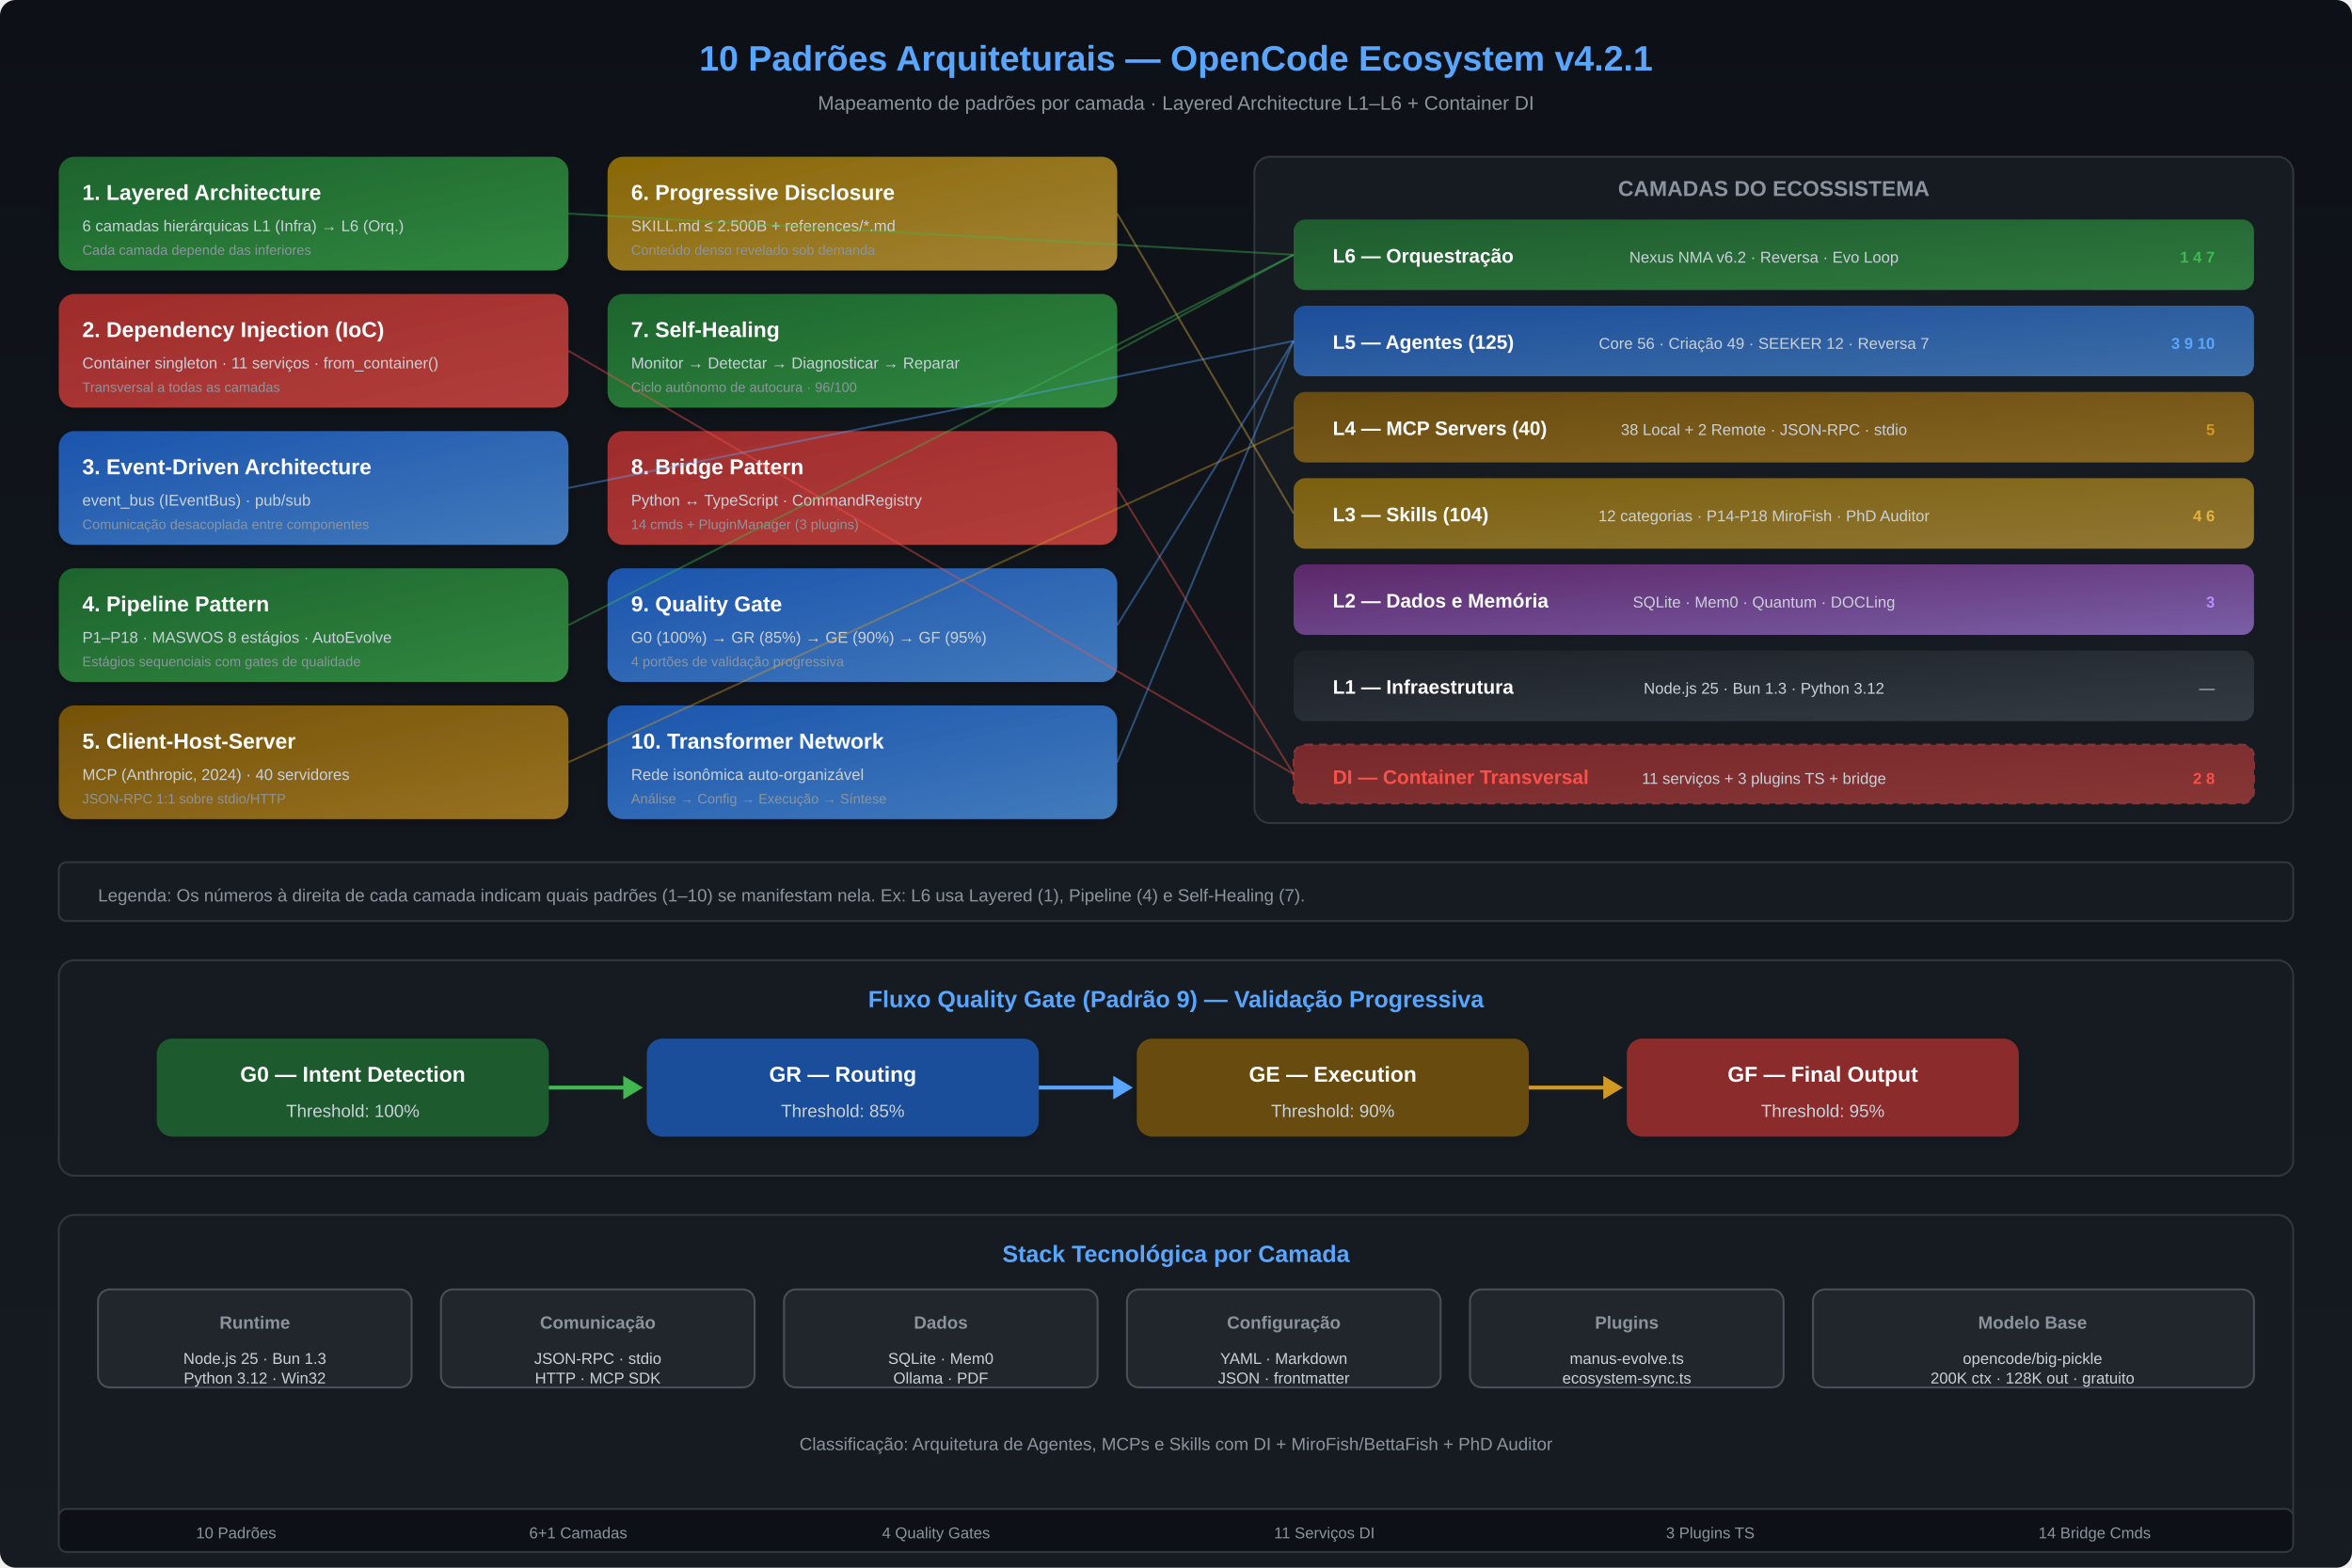
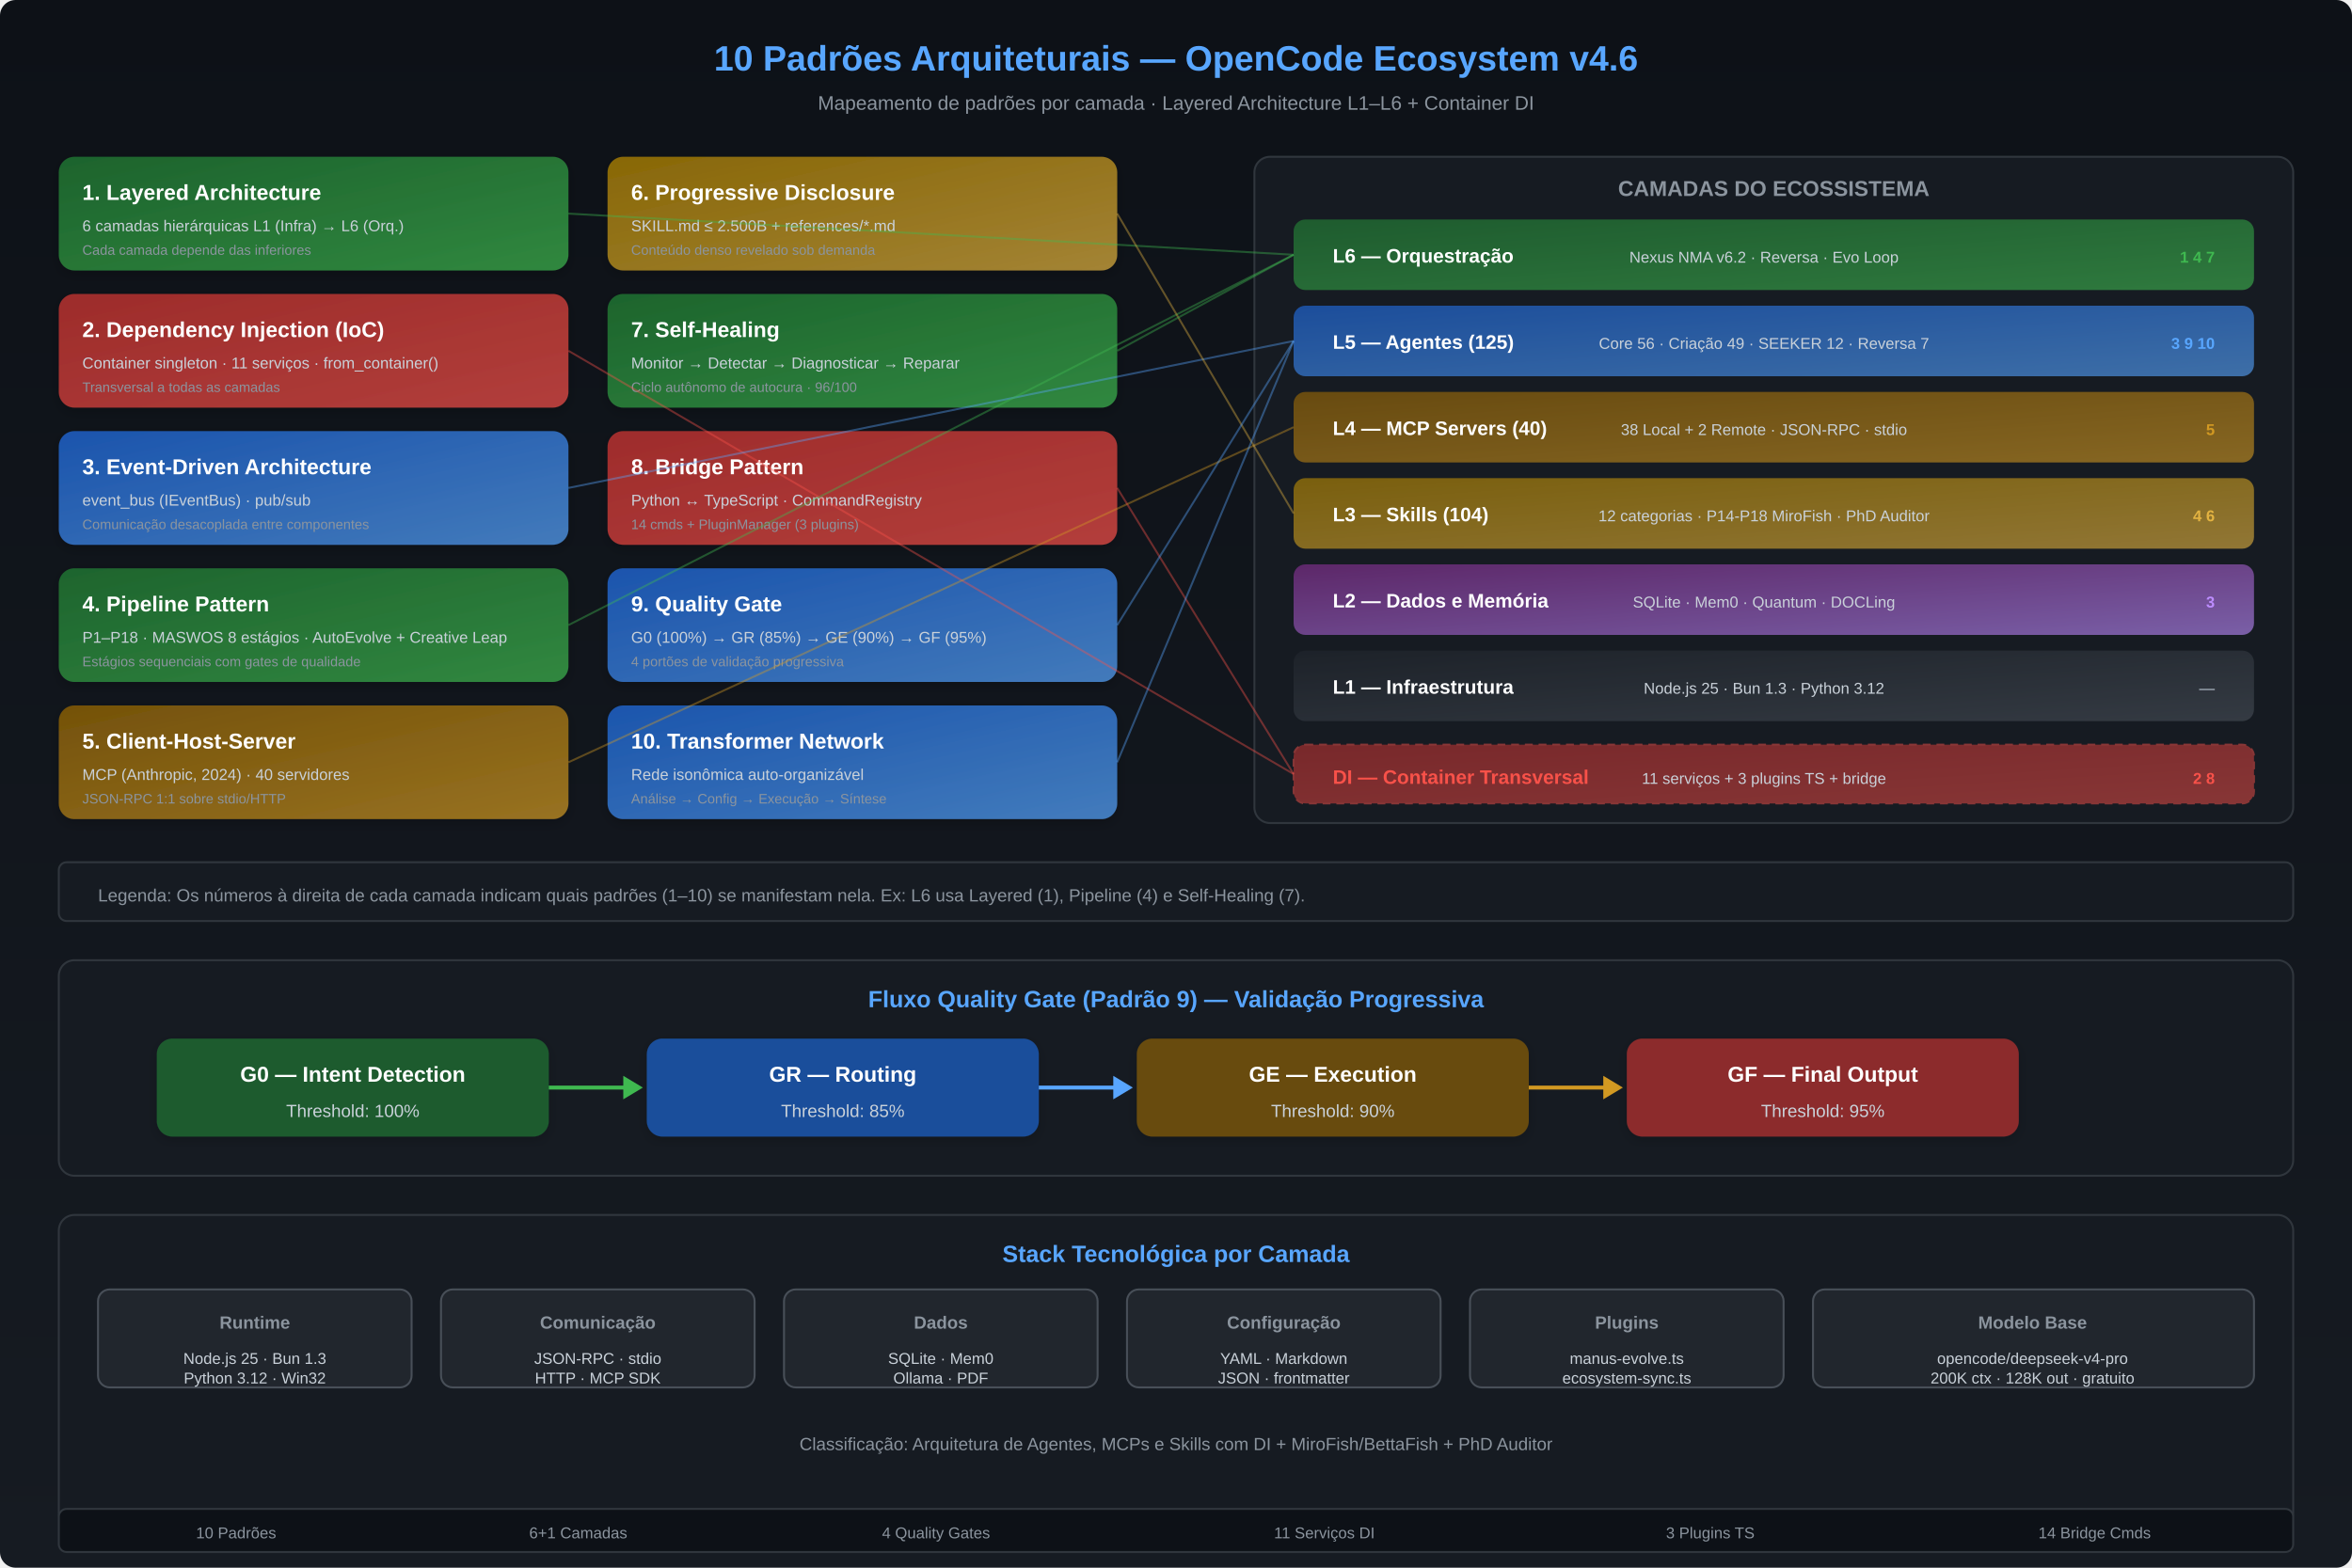
<svg xmlns="http://www.w3.org/2000/svg" viewBox="0 0 1200 800" font-family="Segoe UI, Arial, sans-serif">
  <defs>
    <linearGradient id="bg" x1="0" y1="0" x2="0" y2="1">
      <stop offset="0%" stop-color="#0d1117" />
      <stop offset="100%" stop-color="#161b22" />
    </linearGradient>
    <linearGradient id="l6c" x1="0" y1="0" x2="1" y2="1">
      <stop offset="0%" stop-color="#238636" />
      <stop offset="100%" stop-color="#3fb950" />
    </linearGradient>
    <linearGradient id="l5c" x1="0" y1="0" x2="1" y2="1">
      <stop offset="0%" stop-color="#1f6feb" />
      <stop offset="100%" stop-color="#58a6ff" />
    </linearGradient>
    <linearGradient id="l4c" x1="0" y1="0" x2="1" y2="1">
      <stop offset="0%" stop-color="#9e6a03" />
      <stop offset="100%" stop-color="#d29922" />
    </linearGradient>
    <linearGradient id="l3c" x1="0" y1="0" x2="1" y2="1">
      <stop offset="0%" stop-color="#bc8c00" />
      <stop offset="100%" stop-color="#e3b341" />
    </linearGradient>
    <linearGradient id="l2c" x1="0" y1="0" x2="1" y2="1">
      <stop offset="0%" stop-color="#8b2f97" />
      <stop offset="100%" stop-color="#bc8cff" />
    </linearGradient>
    <linearGradient id="l1c" x1="0" y1="0" x2="1" y2="1">
      <stop offset="0%" stop-color="#21262d" />
      <stop offset="100%" stop-color="#484f58" />
    </linearGradient>
    <linearGradient id="dic" x1="0" y1="0" x2="1" y2="1">
      <stop offset="0%" stop-color="#da3633" />
      <stop offset="100%" stop-color="#f85149" />
    </linearGradient>
    <filter id="shadow">
      <feDropShadow dx="0" dy="2" stdDeviation="3" flood-opacity="0.3" />
    </filter>
  </defs>
  <rect width="1200" height="800" fill="url(#bg)" rx="8" />
-   <text x="600" y="36" text-anchor="middle" fill="#58a6ff" font-size="18" font-weight="bold">10 Padrões Arquiteturais — OpenCode Ecosystem v4.2.1</text>
+   <text x="600" y="36" text-anchor="middle" fill="#58a6ff" font-size="18" font-weight="bold">10 Padrões Arquiteturais — OpenCode Ecosystem v4.6</text>
  <text x="600" y="56" text-anchor="middle" fill="#8b949e" font-size="10">Mapeamento de padrões por camada · Layered Architecture L1–L6 + Container DI</text>
  <rect x="30" y="80" width="260" height="58" rx="8" fill="url(#l6c)" opacity="0.7" filter="url(#shadow)" />
  <text x="42" y="102" fill="#fff" font-size="11" font-weight="bold">1. Layered Architecture</text>
  <text x="42" y="118" fill="#c9d1d9" font-size="8">6 camadas hierárquicas L1 (Infra) → L6 (Orq.)</text>
  <text x="42" y="130" fill="#8b949e" font-size="7">Cada camada depende das inferiores</text>
  <rect x="30" y="150" width="260" height="58" rx="8" fill="url(#dic)" opacity="0.7" filter="url(#shadow)" />
  <text x="42" y="172" fill="#fff" font-size="11" font-weight="bold">2. Dependency Injection (IoC)</text>
  <text x="42" y="188" fill="#c9d1d9" font-size="8">Container singleton · 11 serviços · from_container()</text>
  <text x="42" y="200" fill="#8b949e" font-size="7">Transversal a todas as camadas</text>
  <rect x="30" y="220" width="260" height="58" rx="8" fill="url(#l5c)" opacity="0.7" filter="url(#shadow)" />
  <text x="42" y="242" fill="#fff" font-size="11" font-weight="bold">3. Event-Driven Architecture</text>
  <text x="42" y="258" fill="#c9d1d9" font-size="8">event_bus (IEventBus) · pub/sub</text>
  <text x="42" y="270" fill="#8b949e" font-size="7">Comunicação desacoplada entre componentes</text>
  <rect x="30" y="290" width="260" height="58" rx="8" fill="url(#l6c)" opacity="0.7" filter="url(#shadow)" />
  <text x="42" y="312" fill="#fff" font-size="11" font-weight="bold">4. Pipeline Pattern</text>
-   <text x="42" y="328" fill="#c9d1d9" font-size="8">P1–P18 · MASWOS 8 estágios · AutoEvolve</text>
+   <text x="42" y="328" fill="#c9d1d9" font-size="8">P1–P18 · MASWOS 8 estágios · AutoEvolve + Creative Leap</text>
  <text x="42" y="340" fill="#8b949e" font-size="7">Estágios sequenciais com gates de qualidade</text>
  <rect x="30" y="360" width="260" height="58" rx="8" fill="url(#l4c)" opacity="0.7" filter="url(#shadow)" />
  <text x="42" y="382" fill="#fff" font-size="11" font-weight="bold">5. Client-Host-Server</text>
  <text x="42" y="398" fill="#c9d1d9" font-size="8">MCP (Anthropic, 2024) · 40 servidores</text>
  <text x="42" y="410" fill="#8b949e" font-size="7">JSON-RPC 1:1 sobre stdio/HTTP</text>
  <rect x="310" y="80" width="260" height="58" rx="8" fill="url(#l3c)" opacity="0.7" filter="url(#shadow)" />
  <text x="322" y="102" fill="#fff" font-size="11" font-weight="bold">6. Progressive Disclosure</text>
  <text x="322" y="118" fill="#c9d1d9" font-size="8">SKILL.md ≤ 2.500B + references/*.md</text>
  <text x="322" y="130" fill="#8b949e" font-size="7">Conteúdo denso revelado sob demanda</text>
  <rect x="310" y="150" width="260" height="58" rx="8" fill="url(#l6c)" opacity="0.7" filter="url(#shadow)" />
  <text x="322" y="172" fill="#fff" font-size="11" font-weight="bold">7. Self-Healing</text>
  <text x="322" y="188" fill="#c9d1d9" font-size="8">Monitor → Detectar → Diagnosticar → Reparar</text>
  <text x="322" y="200" fill="#8b949e" font-size="7">Ciclo autônomo de autocura · 96/100</text>
  <rect x="310" y="220" width="260" height="58" rx="8" fill="url(#dic)" opacity="0.7" filter="url(#shadow)" />
  <text x="322" y="242" fill="#fff" font-size="11" font-weight="bold">8. Bridge Pattern</text>
  <text x="322" y="258" fill="#c9d1d9" font-size="8">Python ↔ TypeScript · CommandRegistry</text>
  <text x="322" y="270" fill="#8b949e" font-size="7">14 cmds + PluginManager (3 plugins)</text>
  <rect x="310" y="290" width="260" height="58" rx="8" fill="url(#l5c)" opacity="0.7" filter="url(#shadow)" />
  <text x="322" y="312" fill="#fff" font-size="11" font-weight="bold">9. Quality Gate</text>
  <text x="322" y="328" fill="#c9d1d9" font-size="8">G0 (100%) → GR (85%) → GE (90%) → GF (95%)</text>
  <text x="322" y="340" fill="#8b949e" font-size="7">4 portões de validação progressiva</text>
  <rect x="310" y="360" width="260" height="58" rx="8" fill="url(#l5c)" opacity="0.7" filter="url(#shadow)" />
  <text x="322" y="382" fill="#fff" font-size="11" font-weight="bold">10. Transformer Network</text>
  <text x="322" y="398" fill="#c9d1d9" font-size="8">Rede isonômica auto-organizável</text>
  <text x="322" y="410" fill="#8b949e" font-size="7">Análise → Config → Execução → Síntese</text>
  <rect x="640" y="80" width="530" height="340" rx="8" fill="#161b22" stroke="#30363d" stroke-width="1" />
  <text x="905" y="100" text-anchor="middle" fill="#8b949e" font-size="11" font-weight="bold">CAMADAS DO ECOSSISTEMA</text>
  <rect x="660" y="112" width="490" height="36" rx="6" fill="url(#l6c)" opacity="0.6" />
  <text x="680" y="134" fill="#fff" font-size="10" font-weight="bold">L6 — Orquestração</text>
  <text x="900" y="134" text-anchor="middle" fill="#c9d1d9" font-size="8">Nexus NMA v6.2 · Reversa · Evo Loop</text>
  <text x="1130" y="134" text-anchor="end" fill="#3fb950" font-size="8" font-weight="bold">1 4 7</text>
  <rect x="660" y="156" width="490" height="36" rx="6" fill="url(#l5c)" opacity="0.6" />
  <text x="680" y="178" fill="#fff" font-size="10" font-weight="bold">L5 — Agentes (125)</text>
  <text x="900" y="178" text-anchor="middle" fill="#c9d1d9" font-size="8">Core 56 · Criação 49 · SEEKER 12 · Reversa 7</text>
  <text x="1130" y="178" text-anchor="end" fill="#58a6ff" font-size="8" font-weight="bold">3 9 10</text>
  <rect x="660" y="200" width="490" height="36" rx="6" fill="url(#l4c)" opacity="0.6" />
  <text x="680" y="222" fill="#fff" font-size="10" font-weight="bold">L4 — MCP Servers (40)</text>
  <text x="900" y="222" text-anchor="middle" fill="#c9d1d9" font-size="8">38 Local + 2 Remote · JSON-RPC · stdio</text>
  <text x="1130" y="222" text-anchor="end" fill="#d29922" font-size="8" font-weight="bold">5</text>
  <rect x="660" y="244" width="490" height="36" rx="6" fill="url(#l3c)" opacity="0.6" />
  <text x="680" y="266" fill="#fff" font-size="10" font-weight="bold">L3 — Skills (104)</text>
  <text x="900" y="266" text-anchor="middle" fill="#c9d1d9" font-size="8">12 categorias · P14-P18 MiroFish · PhD Auditor</text>
  <text x="1130" y="266" text-anchor="end" fill="#e3b341" font-size="8" font-weight="bold">4 6</text>
  <rect x="660" y="288" width="490" height="36" rx="6" fill="url(#l2c)" opacity="0.6" />
  <text x="680" y="310" fill="#fff" font-size="10" font-weight="bold">L2 — Dados e Memória</text>
  <text x="900" y="310" text-anchor="middle" fill="#c9d1d9" font-size="8">SQLite · Mem0 · Quantum · DOCLing</text>
  <text x="1130" y="310" text-anchor="end" fill="#bc8cff" font-size="8" font-weight="bold">3</text>
  <rect x="660" y="332" width="490" height="36" rx="6" fill="url(#l1c)" opacity="0.6" />
  <text x="680" y="354" fill="#fff" font-size="10" font-weight="bold">L1 — Infraestrutura</text>
  <text x="900" y="354" text-anchor="middle" fill="#c9d1d9" font-size="8">Node.js 25 · Bun 1.3 · Python 3.12</text>
  <text x="1130" y="354" text-anchor="end" fill="#8b949e" font-size="8" font-weight="bold">—</text>
  <rect x="660" y="380" width="490" height="30" rx="6" fill="url(#dic)" opacity="0.5" stroke="#f85149" stroke-width="1" stroke-dasharray="4,3" />
  <text x="680" y="400" fill="#f85149" font-size="10" font-weight="bold">DI — Container Transversal</text>
  <text x="900" y="400" text-anchor="middle" fill="#c9d1d9" font-size="8">11 serviços + 3 plugins TS + bridge</text>
  <text x="1130" y="400" text-anchor="end" fill="#f85149" font-size="8" font-weight="bold">2 8</text>
  <line x1="290" y1="109" x2="660" y2="130" stroke="#3fb950" stroke-width="1" opacity="0.4" />
  <line x1="290" y1="179" x2="660" y2="395" stroke="#f85149" stroke-width="1" opacity="0.4" />
  <line x1="290" y1="249" x2="660" y2="174" stroke="#58a6ff" stroke-width="1" opacity="0.4" />
  <line x1="290" y1="319" x2="660" y2="130" stroke="#3fb950" stroke-width="1" opacity="0.4" />
  <line x1="290" y1="389" x2="660" y2="218" stroke="#d29922" stroke-width="1" opacity="0.4" />
  <line x1="570" y1="109" x2="660" y2="262" stroke="#e3b341" stroke-width="1" opacity="0.4" />
  <line x1="570" y1="179" x2="660" y2="130" stroke="#3fb950" stroke-width="1" opacity="0.4" />
  <line x1="570" y1="249" x2="660" y2="395" stroke="#f85149" stroke-width="1" opacity="0.4" />
  <line x1="570" y1="319" x2="660" y2="174" stroke="#58a6ff" stroke-width="1" opacity="0.4" />
  <line x1="570" y1="389" x2="660" y2="174" stroke="#58a6ff" stroke-width="1" opacity="0.4" />
  <rect x="30" y="440" width="1140" height="30" rx="4" fill="#161b22" stroke="#30363d" stroke-width="1" />
  <text x="50" y="460" fill="#8b949e" font-size="9">Legenda: Os números à direita de cada camada indicam quais padrões (1–10) se manifestam nela. Ex: L6 usa Layered (1), Pipeline (4) e Self-Healing (7).</text>
  <rect x="30" y="490" width="1140" height="110" rx="8" fill="#161b22" stroke="#30363d" stroke-width="1" />
  <text x="600" y="514" text-anchor="middle" fill="#58a6ff" font-size="12" font-weight="bold">Fluxo Quality Gate (Padrão 9) — Validação Progressiva</text>
  <rect x="80" y="530" width="200" height="50" rx="8" fill="#238636" opacity="0.6" filter="url(#shadow)" />
  <text x="180" y="552" text-anchor="middle" fill="#fff" font-size="11" font-weight="bold">G0 — Intent Detection</text>
  <text x="180" y="570" text-anchor="middle" fill="#c9d1d9" font-size="9">Threshold: 100%</text>
  <line x1="280" y1="555" x2="320" y2="555" stroke="#3fb950" stroke-width="2" />
  <polygon points="318,549 328,555 318,561" fill="#3fb950" />
  <rect x="330" y="530" width="200" height="50" rx="8" fill="#1f6feb" opacity="0.6" filter="url(#shadow)" />
  <text x="430" y="552" text-anchor="middle" fill="#fff" font-size="11" font-weight="bold">GR — Routing</text>
  <text x="430" y="570" text-anchor="middle" fill="#c9d1d9" font-size="9">Threshold: 85%</text>
  <line x1="530" y1="555" x2="570" y2="555" stroke="#58a6ff" stroke-width="2" />
  <polygon points="568,549 578,555 568,561" fill="#58a6ff" />
  <rect x="580" y="530" width="200" height="50" rx="8" fill="#9e6a03" opacity="0.6" filter="url(#shadow)" />
  <text x="680" y="552" text-anchor="middle" fill="#fff" font-size="11" font-weight="bold">GE — Execution</text>
  <text x="680" y="570" text-anchor="middle" fill="#c9d1d9" font-size="9">Threshold: 90%</text>
  <line x1="780" y1="555" x2="820" y2="555" stroke="#d29922" stroke-width="2" />
  <polygon points="818,549 828,555 818,561" fill="#d29922" />
  <rect x="830" y="530" width="200" height="50" rx="8" fill="#da3633" opacity="0.6" filter="url(#shadow)" />
  <text x="930" y="552" text-anchor="middle" fill="#fff" font-size="11" font-weight="bold">GF — Final Output</text>
  <text x="930" y="570" text-anchor="middle" fill="#c9d1d9" font-size="9">Threshold: 95%</text>
  <rect x="30" y="620" width="1140" height="160" rx="8" fill="#161b22" stroke="#30363d" stroke-width="1" />
  <text x="600" y="644" text-anchor="middle" fill="#58a6ff" font-size="12" font-weight="bold">Stack Tecnológica por Camada</text>
  <rect x="50" y="658" width="160" height="50" rx="6" fill="#21262d" stroke="#484f58" stroke-width="1" />
  <text x="130" y="678" text-anchor="middle" fill="#8b949e" font-size="9" font-weight="bold">Runtime</text>
  <text x="130" y="696" text-anchor="middle" fill="#c9d1d9" font-size="8">Node.js 25 · Bun 1.3</text>
  <text x="130" y="706" text-anchor="middle" fill="#c9d1d9" font-size="8">Python 3.12 · Win32</text>
  <rect x="225" y="658" width="160" height="50" rx="6" fill="#21262d" stroke="#484f58" stroke-width="1" />
  <text x="305" y="678" text-anchor="middle" fill="#8b949e" font-size="9" font-weight="bold">Comunicação</text>
  <text x="305" y="696" text-anchor="middle" fill="#c9d1d9" font-size="8">JSON-RPC · stdio</text>
  <text x="305" y="706" text-anchor="middle" fill="#c9d1d9" font-size="8">HTTP · MCP SDK</text>
  <rect x="400" y="658" width="160" height="50" rx="6" fill="#21262d" stroke="#484f58" stroke-width="1" />
  <text x="480" y="678" text-anchor="middle" fill="#8b949e" font-size="9" font-weight="bold">Dados</text>
  <text x="480" y="696" text-anchor="middle" fill="#c9d1d9" font-size="8">SQLite · Mem0</text>
  <text x="480" y="706" text-anchor="middle" fill="#c9d1d9" font-size="8">Ollama · PDF</text>
  <rect x="575" y="658" width="160" height="50" rx="6" fill="#21262d" stroke="#484f58" stroke-width="1" />
  <text x="655" y="678" text-anchor="middle" fill="#8b949e" font-size="9" font-weight="bold">Configuração</text>
  <text x="655" y="696" text-anchor="middle" fill="#c9d1d9" font-size="8">YAML · Markdown</text>
  <text x="655" y="706" text-anchor="middle" fill="#c9d1d9" font-size="8">JSON · frontmatter</text>
  <rect x="750" y="658" width="160" height="50" rx="6" fill="#21262d" stroke="#484f58" stroke-width="1" />
  <text x="830" y="678" text-anchor="middle" fill="#8b949e" font-size="9" font-weight="bold">Plugins</text>
  <text x="830" y="696" text-anchor="middle" fill="#c9d1d9" font-size="8">manus-evolve.ts</text>
  <text x="830" y="706" text-anchor="middle" fill="#c9d1d9" font-size="8">ecosystem-sync.ts</text>
  <rect x="925" y="658" width="225" height="50" rx="6" fill="#21262d" stroke="#484f58" stroke-width="1" />
  <text x="1037" y="678" text-anchor="middle" fill="#8b949e" font-size="9" font-weight="bold">Modelo Base</text>
-   <text x="1037" y="696" text-anchor="middle" fill="#c9d1d9" font-size="8">opencode/big-pickle</text>
+   <text x="1037" y="696" text-anchor="middle" fill="#c9d1d9" font-size="8">opencode/deepseek-v4-pro</text>
  <text x="1037" y="706" text-anchor="middle" fill="#c9d1d9" font-size="8">200K ctx · 128K out · gratuito</text>
  <text x="600" y="740" text-anchor="middle" fill="#8b949e" font-size="9">Classificação: Arquitetura de Agentes, MCPs e Skills com DI + MiroFish/BettaFish + PhD Auditor</text>
  <rect x="30" y="770" width="1140" height="22" rx="4" fill="#0d1117" stroke="#30363d" stroke-width="1" />
  <text x="100" y="785" fill="#8b949e" font-size="8">10 Padrões</text>
  <text x="270" y="785" fill="#8b949e" font-size="8">6+1 Camadas</text>
  <text x="450" y="785" fill="#8b949e" font-size="8">4 Quality Gates</text>
  <text x="650" y="785" fill="#8b949e" font-size="8">11 Serviços DI</text>
  <text x="850" y="785" fill="#8b949e" font-size="8">3 Plugins TS</text>
  <text x="1040" y="785" fill="#8b949e" font-size="8">14 Bridge Cmds</text>
</svg>
